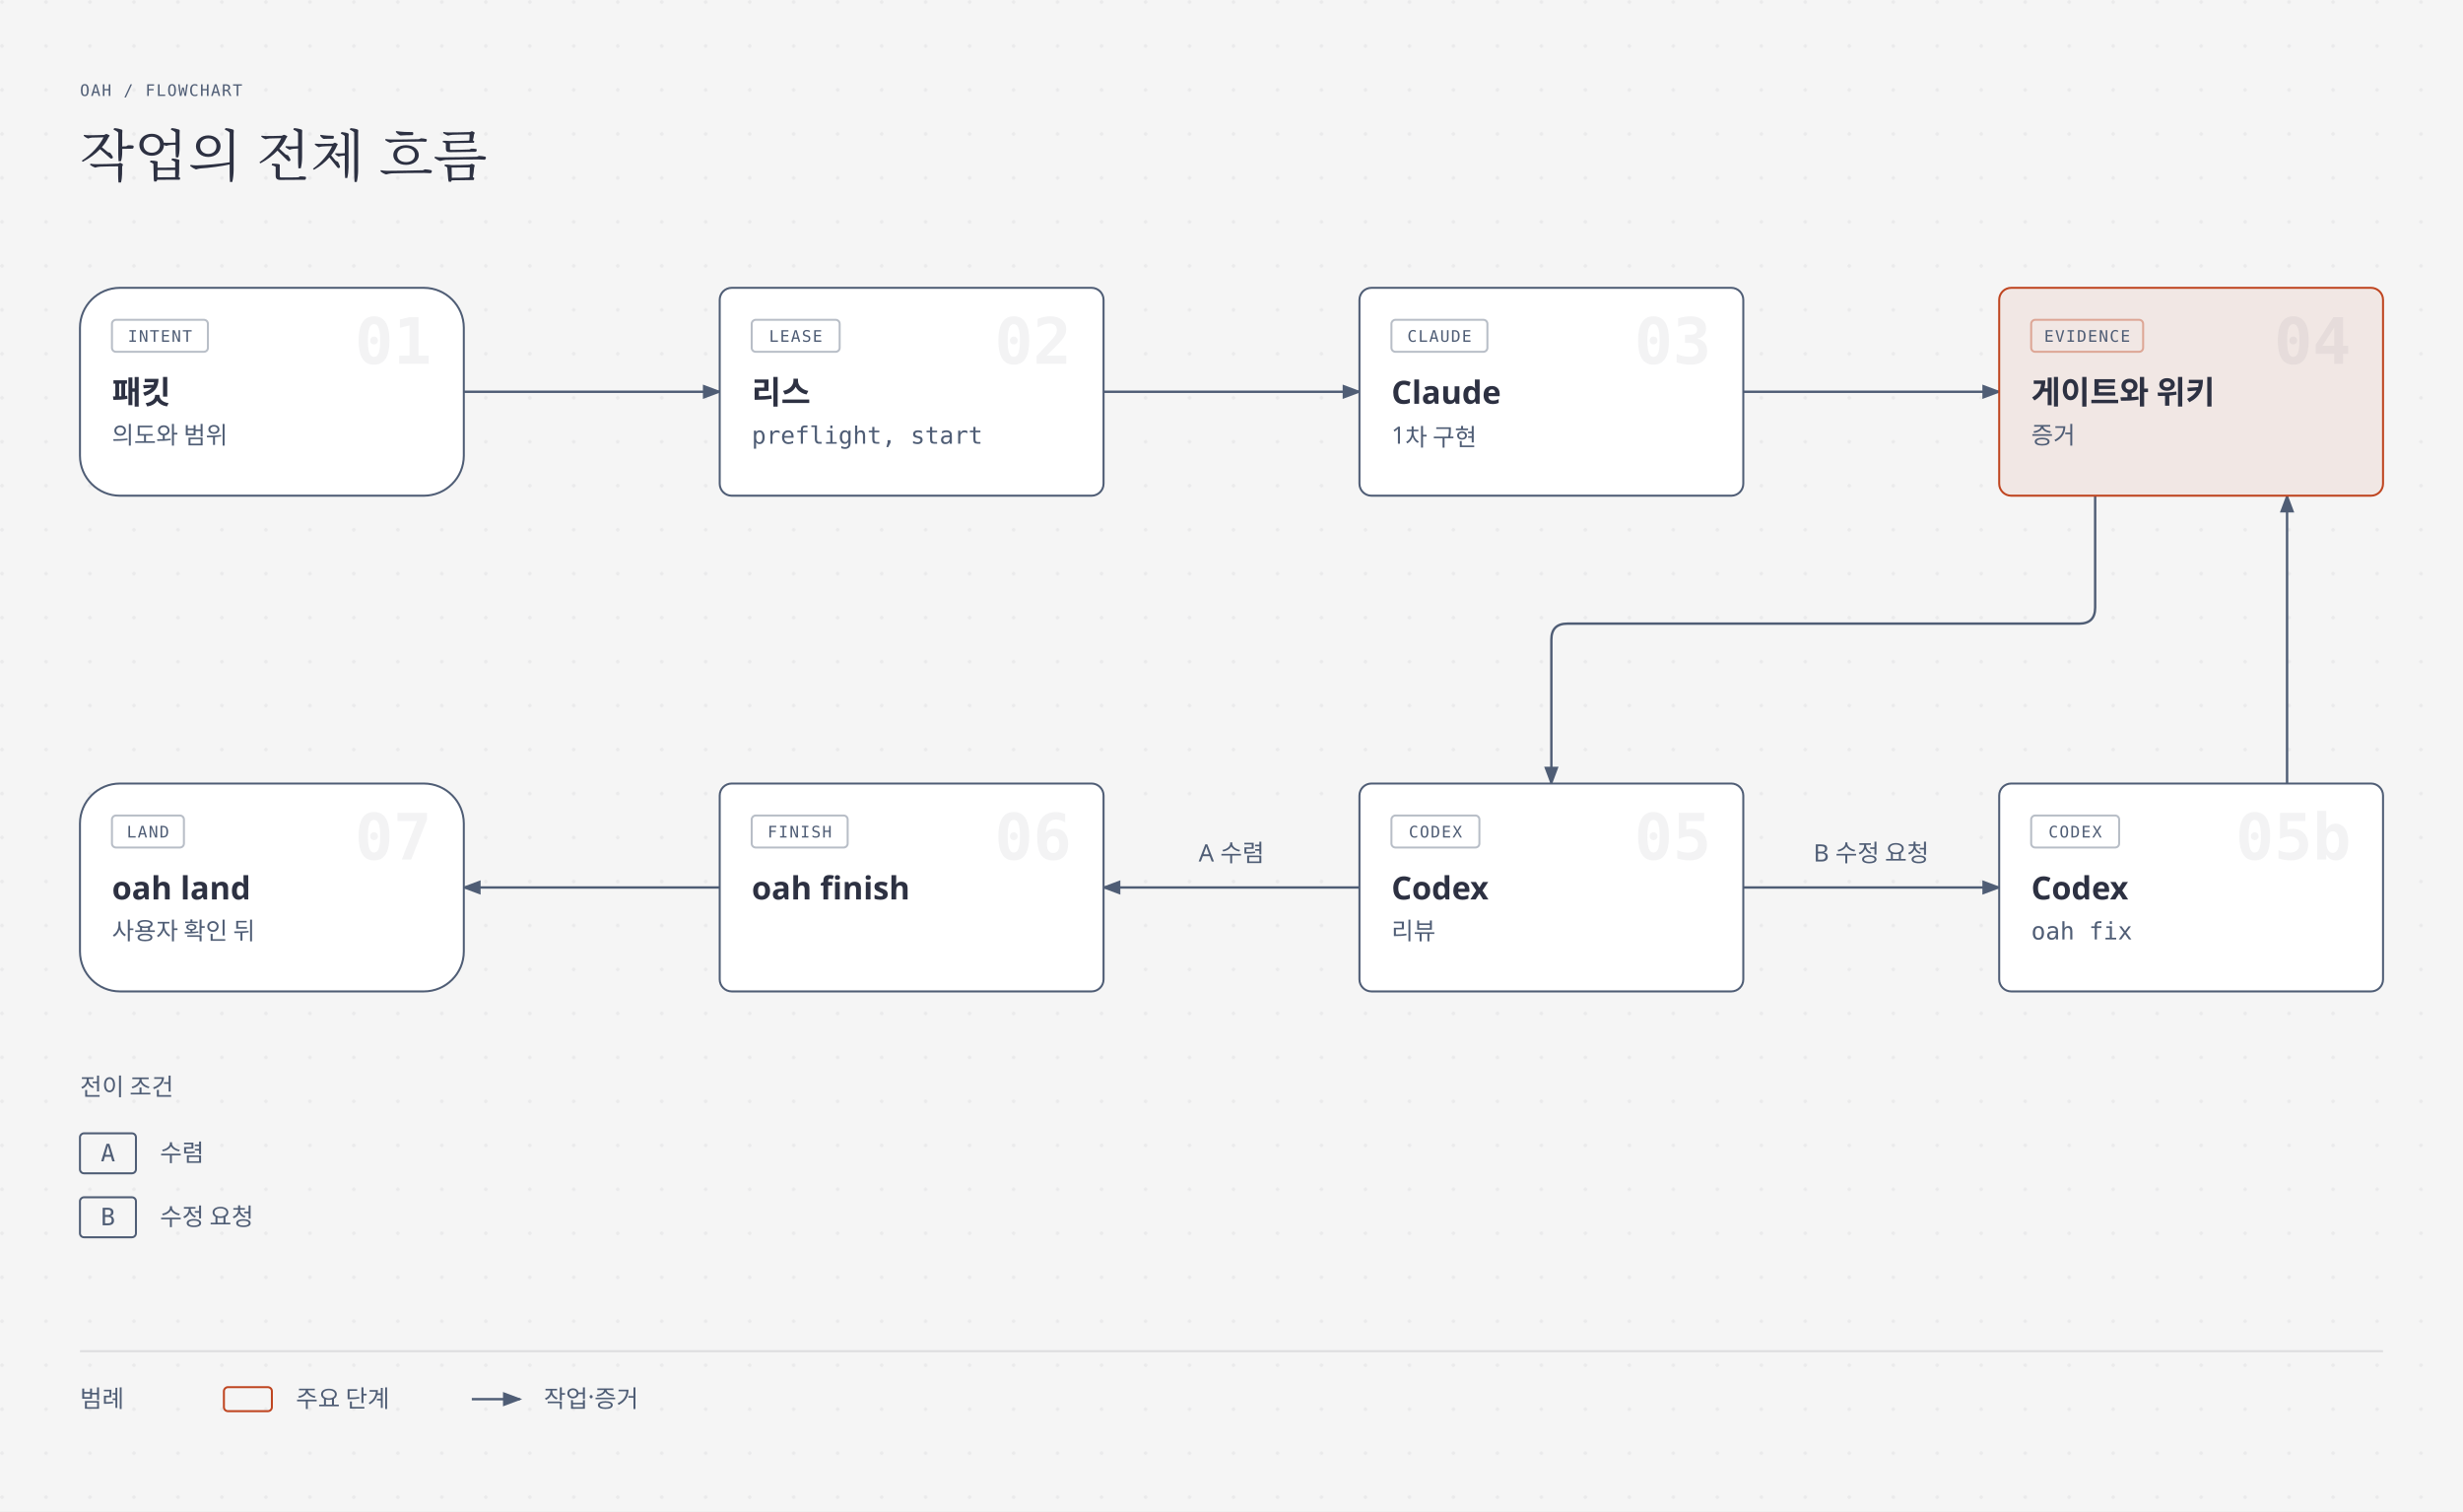
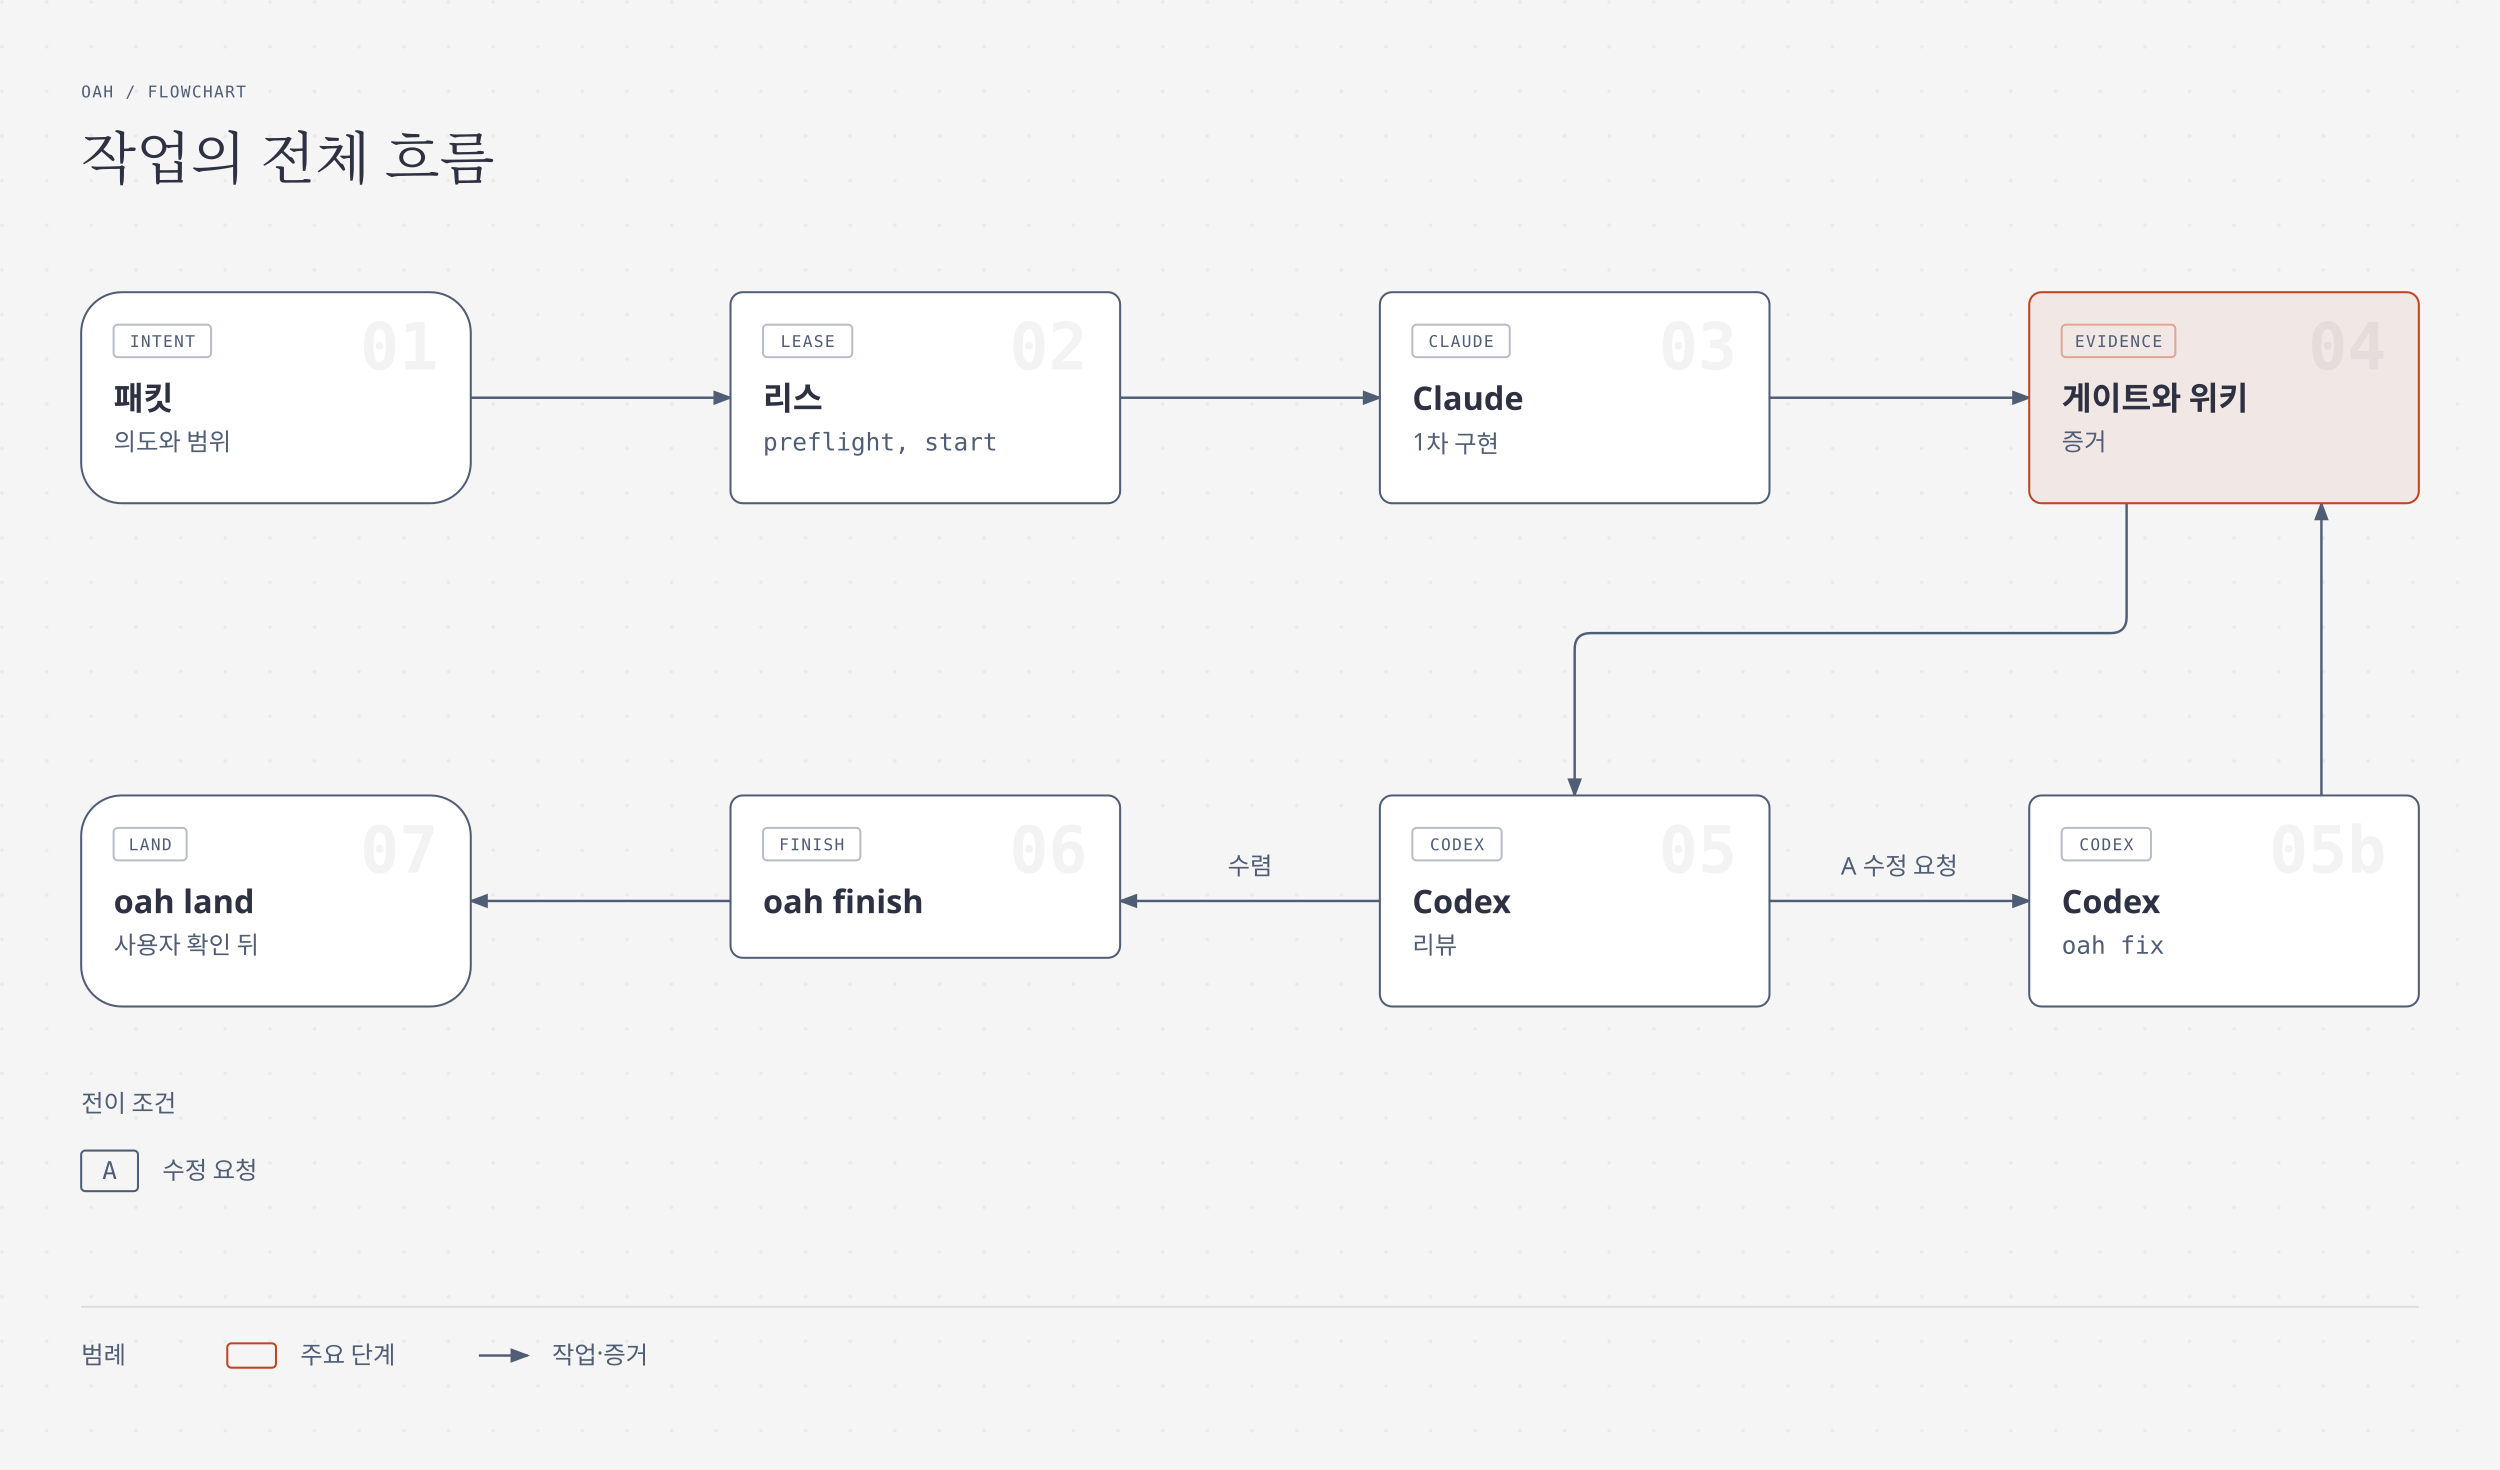
- <svg xmlns="http://www.w3.org/2000/svg" viewBox="0 0 1232 756" role="img" aria-labelledby="concepts-loop-ko-light-title concepts-loop-ko-light-desc" data-diagram-type="Flowchart" data-size="fit" id="concepts-loop-ko-light-root">
+ <svg xmlns="http://www.w3.org/2000/svg" viewBox="0 0 1232 724" role="img" aria-labelledby="concepts-loop-ko-light-title concepts-loop-ko-light-desc" data-diagram-type="Flowchart" data-size="fit" id="concepts-loop-ko-light-root">
  <defs>
    <style>#concepts-loop-ko-light-root { font-family: "Geist", "Noto Sans KR", "Apple SD Gothic Neo", "Malgun Gothic", system-ui, sans-serif; color: #2d3142; }
      #concepts-loop-ko-light-root .diagram-container { width: 100%; overflow-x: auto; }
      #concepts-loop-ko-light-root text { font-family: "Geist", "Noto Sans KR", "Apple SD Gothic Neo", "Malgun Gothic", system-ui, sans-serif; fill: #2d3142; }
      #concepts-loop-ko-light-root .title { font-family: "Instrument Serif", "Noto Serif KR", "AppleMyungjo", "Batang", "Noto Serif CJK KR", serif; font-size: 28px; font-weight: 400; }
      #concepts-loop-ko-light-root .node { font-size: 16px; font-weight: 600; }
      #concepts-loop-ko-light-root .sub { font-family: "Geist", "Noto Sans KR", "Apple SD Gothic Neo", "Malgun Gothic", system-ui, sans-serif; font-size: 12px; font-weight: 400; fill: #4f5d75; }
      #concepts-loop-ko-light-root .technical { font-family: "Geist Mono", ui-monospace, "SFMono-Regular", Consolas, monospace; }
      #concepts-loop-ko-light-root .label { font-size: 12px; font-family: "Geist Mono", ui-monospace, "SFMono-Regular", Consolas, monospace; font-weight: 400; fill: #4f5d75; }
      #concepts-loop-ko-light-root .prose { font-size: 12px; font-weight: 400; fill: #4f5d75; }
      #concepts-loop-ko-light-root .zone-label { font-size: 12px; font-family: "Geist", "Noto Sans KR", "Apple SD Gothic Neo", "Malgun Gothic", system-ui, sans-serif; font-weight: 500; fill: #4f5d75; }
      #concepts-loop-ko-light-root .arrow-label { font-size: 12px; font-family: "Geist", "Noto Sans KR", "Apple SD Gothic Neo", "Malgun Gothic", system-ui, sans-serif; font-weight: 500; fill: #4f5d75; }
      #concepts-loop-ko-light-root .tag { font-family: "Geist Mono", ui-monospace, "SFMono-Regular", Consolas, monospace; font-size: 8px; font-weight: 500; letter-spacing: .08em; fill: #4f5d75; }
      #concepts-loop-ko-light-root .ghost { font-family: "Geist Mono", ui-monospace, "SFMono-Regular", Consolas, monospace; font-size: 32px; font-weight: 600; fill: #2d3142; opacity: .06; }
      @media print {
#concepts-loop-ko-light-root .diagram-container { overflow-x: visible; }
}</style>
    <pattern id="concepts-loop-ko-light-dots" width="22" height="22" patternUnits="userSpaceOnUse">
      <circle cx="1" cy="1" r="0.9" fill="#2d3142" fill-opacity=".10" />
    </pattern>
    <marker id="concepts-loop-ko-light-arrow" markerWidth="8" markerHeight="6" refX="7" refY="3" orient="auto">
      <polygon points="0 0, 8 3, 0 6" fill="#4f5d75" />
    </marker>
    <marker id="concepts-loop-ko-light-arrow-accent" markerWidth="8" markerHeight="6" refX="7" refY="3" orient="auto">
      <polygon points="0 0, 8 3, 0 6" fill="#bf4520" />
    </marker>
    <marker id="concepts-loop-ko-light-arrow-link" markerWidth="8" markerHeight="6" refX="7" refY="3" orient="auto">
      <polygon points="0 0, 8 3, 0 6" fill="#2e5aa8" />
    </marker>
  </defs>
-   <rect width="1232" height="756" fill="#f5f5f5" />
-   <rect width="1232" height="756" fill="url(#concepts-loop-ko-light-dots)" opacity=".55" />
+   <rect width="1232" height="724" fill="#f5f5f5" />
+   <rect width="1232" height="724" fill="url(#concepts-loop-ko-light-dots)" opacity=".55" />
  <text x="40" y="48" class="tag" text-anchor="start">OAH / FLOWCHART</text>
  <text x="40" y="88" class="title" text-anchor="start">작업의 전체 흐름</text>
  <path d="M 232,196 L 360,196" data-edge-id="e1" data-from="P" data-to="L" data-label="" fill="none" stroke="#4f5d75" stroke-width="1.2" marker-end="url(#concepts-loop-ko-light-arrow)" />
  <path d="M 552,196 L 680,196" data-edge-id="e2" data-from="L" data-to="C" data-label="" fill="none" stroke="#4f5d75" stroke-width="1.2" marker-end="url(#concepts-loop-ko-light-arrow)" />
  <path d="M 872,196 L 1000,196" data-edge-id="e3" data-from="C" data-to="G" data-label="" fill="none" stroke="#4f5d75" stroke-width="1.2" marker-end="url(#concepts-loop-ko-light-arrow)" />
  <path d="M 1048,248 L 1048,304 Q 1048,312 1040,312 L 784,312 Q 776,312 776,320 L 776,392" data-edge-id="e4" data-from="G" data-to="R" data-label="" fill="none" stroke="#4f5d75" stroke-width="1.2" marker-end="url(#concepts-loop-ko-light-arrow)" />
  <path d="M 680,444 L 552,444" data-edge-id="e7" data-from="R" data-to="N" data-label="수렴" fill="none" stroke="#4f5d75" stroke-width="1.2" marker-end="url(#concepts-loop-ko-light-arrow)" />
  <path d="M 360,444 L 232,444" data-edge-id="e8" data-from="N" data-to="D" data-label="" fill="none" stroke="#4f5d75" stroke-width="1.2" marker-end="url(#concepts-loop-ko-light-arrow)" />
  <path d="M 872,444 L 1000,444" data-edge-id="e5" data-from="R" data-to="F" data-label="수정 요청" fill="none" stroke="#4f5d75" stroke-width="1.2" marker-end="url(#concepts-loop-ko-light-arrow)" />
  <path d="M 1144,392 L 1144,248" data-edge-id="e6" data-from="F" data-to="G" data-label="" fill="none" stroke="#4f5d75" stroke-width="1.2" marker-end="url(#concepts-loop-ko-light-arrow)" />
  <rect x="558" y="416" width="116" height="20" rx="2" fill="#f5f5f5" />
-   <text x="616" y="431" class="arrow-label" text-anchor="middle">A 수렴</text>
+   <text x="616" y="431" class="arrow-label" text-anchor="middle">수렴</text>
  <rect x="884" y="416" width="104" height="20" rx="2" fill="#f5f5f5" />
-   <text x="936" y="431" class="arrow-label" text-anchor="middle">B 수정 요청</text>
+   <text x="936" y="431" class="arrow-label" text-anchor="middle">A 수정 요청</text>
  <g data-node-id="P" data-source-label="패킷 의도와 범위">
    <rect x="40" y="144" width="192" height="104" rx="20" fill="#f5f5f5" />
    <rect x="40" y="144" width="192" height="104" rx="20" fill="#ffffff" stroke="#4f5d75" stroke-width="1" />
    <g aria-hidden="true">
      <rect x="56" y="160" width="48" height="16" rx="2" fill="none" stroke="#4f5d75" stroke-width="1" stroke-opacity=".4" />
      <text x="80" y="171" class="tag" text-anchor="middle">INTENT</text>
      <text x="216" y="182" class="ghost" text-anchor="end">01</text>
    </g>
    <text x="56" y="202" class="node" text-anchor="start">패킷</text>
    <text x="56" y="222" class="sub" text-anchor="start">의도와 범위</text>
  </g>
  <g data-node-id="L" data-source-label="리스 preflight, start">
    <rect x="360" y="144" width="192" height="104" rx="6" fill="#f5f5f5" />
    <rect x="360" y="144" width="192" height="104" rx="6" fill="#ffffff" stroke="#4f5d75" stroke-width="1" />
    <g aria-hidden="true">
      <rect x="376" y="160" width="44" height="16" rx="2" fill="none" stroke="#4f5d75" stroke-width="1" stroke-opacity=".4" />
      <text x="398" y="171" class="tag" text-anchor="middle">LEASE</text>
      <text x="536" y="182" class="ghost" text-anchor="end">02</text>
    </g>
    <text x="376" y="202" class="node" text-anchor="start">리스</text>
    <text x="376" y="222" class="sub technical" text-anchor="start">preflight, start</text>
  </g>
  <g data-node-id="C" data-source-label="Claude 1차 구현">
    <rect x="680" y="144" width="192" height="104" rx="6" fill="#f5f5f5" />
    <rect x="680" y="144" width="192" height="104" rx="6" fill="#ffffff" stroke="#4f5d75" stroke-width="1" />
    <g aria-hidden="true">
      <rect x="696" y="160" width="48" height="16" rx="2" fill="none" stroke="#4f5d75" stroke-width="1" stroke-opacity=".4" />
      <text x="720" y="171" class="tag" text-anchor="middle">CLAUDE</text>
      <text x="856" y="182" class="ghost" text-anchor="end">03</text>
    </g>
    <text x="696" y="202" class="node" text-anchor="start">Claude</text>
    <text x="696" y="222" class="sub" text-anchor="start">1차 구현</text>
  </g>
  <g data-node-id="G" data-source-label="게이트와 위키 증거">
    <rect x="1000" y="144" width="192" height="104" rx="6" fill="#f5f5f5" />
    <rect x="1000" y="144" width="192" height="104" rx="6" fill="#bf4520" stroke="#bf4520" stroke-width="1" fill-opacity=".08" />
    <g aria-hidden="true">
      <rect x="1016" y="160" width="56" height="16" rx="2" fill="none" stroke="#bf4520" stroke-width="1" stroke-opacity=".4" />
      <text x="1044" y="171" class="tag" text-anchor="middle">EVIDENCE</text>
      <text x="1176" y="182" class="ghost" text-anchor="end">04</text>
    </g>
    <text x="1016" y="202" class="node" text-anchor="start">게이트와 위키</text>
    <text x="1016" y="222" class="sub" text-anchor="start">증거</text>
  </g>
  <g data-node-id="R" data-source-label="Codex 리뷰">
    <rect x="680" y="392" width="192" height="104" rx="6" fill="#f5f5f5" />
    <rect x="680" y="392" width="192" height="104" rx="6" fill="#ffffff" stroke="#4f5d75" stroke-width="1" />
    <g aria-hidden="true">
      <rect x="696" y="408" width="44" height="16" rx="2" fill="none" stroke="#4f5d75" stroke-width="1" stroke-opacity=".4" />
      <text x="718" y="419" class="tag" text-anchor="middle">CODEX</text>
      <text x="856" y="430" class="ghost" text-anchor="end">05</text>
    </g>
    <text x="696" y="450" class="node" text-anchor="start">Codex</text>
    <text x="696" y="470" class="sub" text-anchor="start">리뷰</text>
  </g>
  <g data-node-id="N" data-source-label="oah finish">
-     <rect x="360" y="392" width="192" height="104" rx="6" fill="#f5f5f5" />
-     <rect x="360" y="392" width="192" height="104" rx="6" fill="#ffffff" stroke="#4f5d75" stroke-width="1" />
+     <rect x="360" y="392" width="192" height="80" rx="6" fill="#f5f5f5" />
+     <rect x="360" y="392" width="192" height="80" rx="6" fill="#ffffff" stroke="#4f5d75" stroke-width="1" />
    <g aria-hidden="true">
      <rect x="376" y="408" width="48" height="16" rx="2" fill="none" stroke="#4f5d75" stroke-width="1" stroke-opacity=".4" />
      <text x="400" y="419" class="tag" text-anchor="middle">FINISH</text>
      <text x="536" y="430" class="ghost" text-anchor="end">06</text>
    </g>
    <text x="376" y="450" class="node" text-anchor="start">oah finish</text>
  </g>
  <g data-node-id="D" data-source-label="oah land 사용자 확인 뒤">
    <rect x="40" y="392" width="192" height="104" rx="20" fill="#f5f5f5" />
    <rect x="40" y="392" width="192" height="104" rx="20" fill="#ffffff" stroke="#4f5d75" stroke-width="1" />
    <g aria-hidden="true">
      <rect x="56" y="408" width="36" height="16" rx="2" fill="none" stroke="#4f5d75" stroke-width="1" stroke-opacity=".4" />
      <text x="74" y="419" class="tag" text-anchor="middle">LAND</text>
      <text x="216" y="430" class="ghost" text-anchor="end">07</text>
    </g>
    <text x="56" y="450" class="node" text-anchor="start">oah land</text>
    <text x="56" y="470" class="sub" text-anchor="start">사용자 확인 뒤</text>
  </g>
  <g data-node-id="F" data-source-label="Codex oah fix">
    <rect x="1000" y="392" width="192" height="104" rx="6" fill="#f5f5f5" />
    <rect x="1000" y="392" width="192" height="104" rx="6" fill="#ffffff" stroke="#4f5d75" stroke-width="1" />
    <g aria-hidden="true">
      <rect x="1016" y="408" width="44" height="16" rx="2" fill="none" stroke="#4f5d75" stroke-width="1" stroke-opacity=".4" />
      <text x="1038" y="419" class="tag" text-anchor="middle">CODEX</text>
      <text x="1176" y="430" class="ghost" text-anchor="end">05b</text>
    </g>
    <text x="1016" y="450" class="node" text-anchor="start">Codex</text>
    <text x="1016" y="470" class="sub technical" text-anchor="start">oah fix</text>
  </g>
  <text x="40" y="548" class="zone-label" text-anchor="start">전이 조건</text>
  <rect x="40" y="567" width="28" height="20" rx="2" fill="#f5f5f5" stroke="#4f5d75" stroke-width="1" />
  <text x="54" y="581" class="label" text-anchor="middle">A</text>
-   <text x="80" y="581" class="prose" text-anchor="start">수렴</text>
-   <rect x="40" y="599" width="28" height="20" rx="2" fill="#f5f5f5" stroke="#4f5d75" stroke-width="1" />
-   <text x="54" y="613" class="label" text-anchor="middle">B</text>
-   <text x="80" y="613" class="prose" text-anchor="start">수정 요청</text>
-   <line x1="40" y1="676" x2="1192" y2="676" stroke="#2d3142" stroke-opacity=".12" />
-   <text x="40" y="704" class="zone-label" text-anchor="start">범례</text>
-   <rect x="112" y="694" width="24" height="12" rx="2" fill="none" stroke="#bf4520" stroke-width="1" />
-   <text x="148" y="704" class="prose" text-anchor="start">주요 단계</text>
-   <path d="M 236,700 h 24" fill="none" stroke="#4f5d75" stroke-width="1.2" marker-end="url(#concepts-loop-ko-light-arrow)" />
-   <text x="272" y="704" class="prose" text-anchor="start">작업·증거</text>
+   <text x="80" y="581" class="prose" text-anchor="start">수정 요청</text>
+   <line x1="40" y1="644" x2="1192" y2="644" stroke="#2d3142" stroke-opacity=".12" />
+   <text x="40" y="672" class="zone-label" text-anchor="start">범례</text>
+   <rect x="112" y="662" width="24" height="12" rx="2" fill="none" stroke="#bf4520" stroke-width="1" />
+   <text x="148" y="672" class="prose" text-anchor="start">주요 단계</text>
+   <path d="M 236,668 h 24" fill="none" stroke="#4f5d75" stroke-width="1.2" marker-end="url(#concepts-loop-ko-light-arrow)" />
+   <text x="272" y="672" class="prose" text-anchor="start">작업·증거</text>
</svg>
